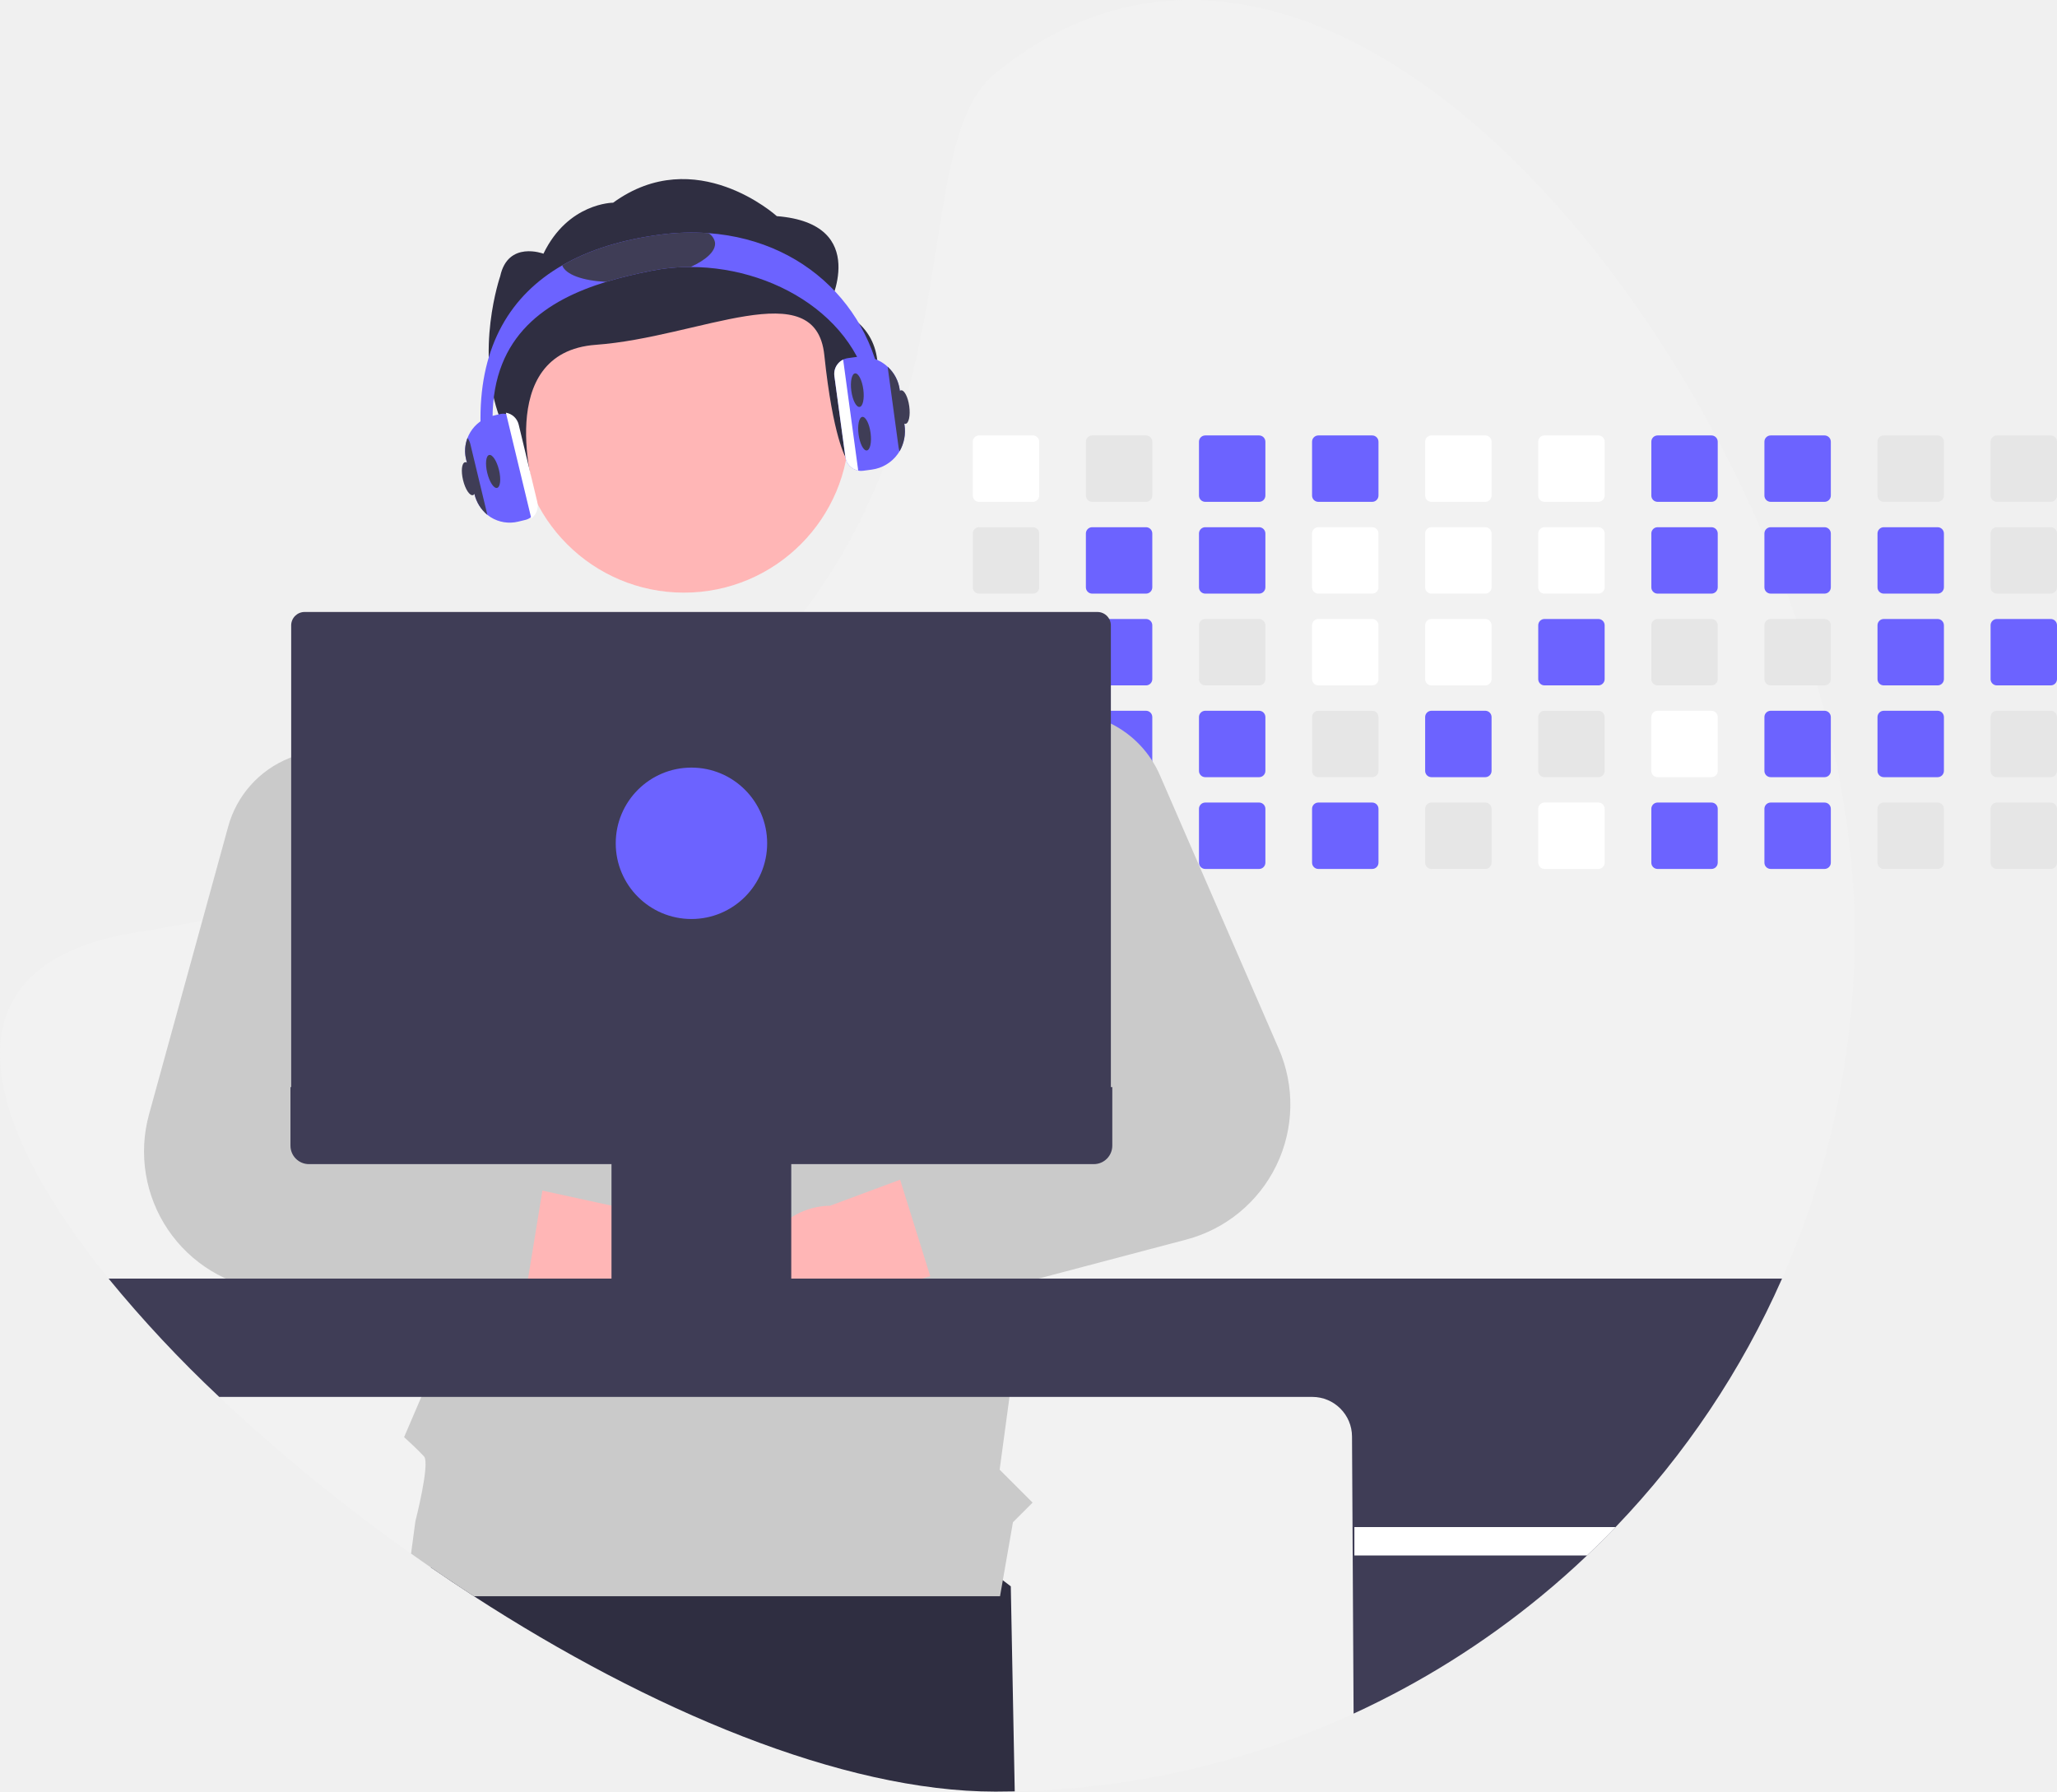
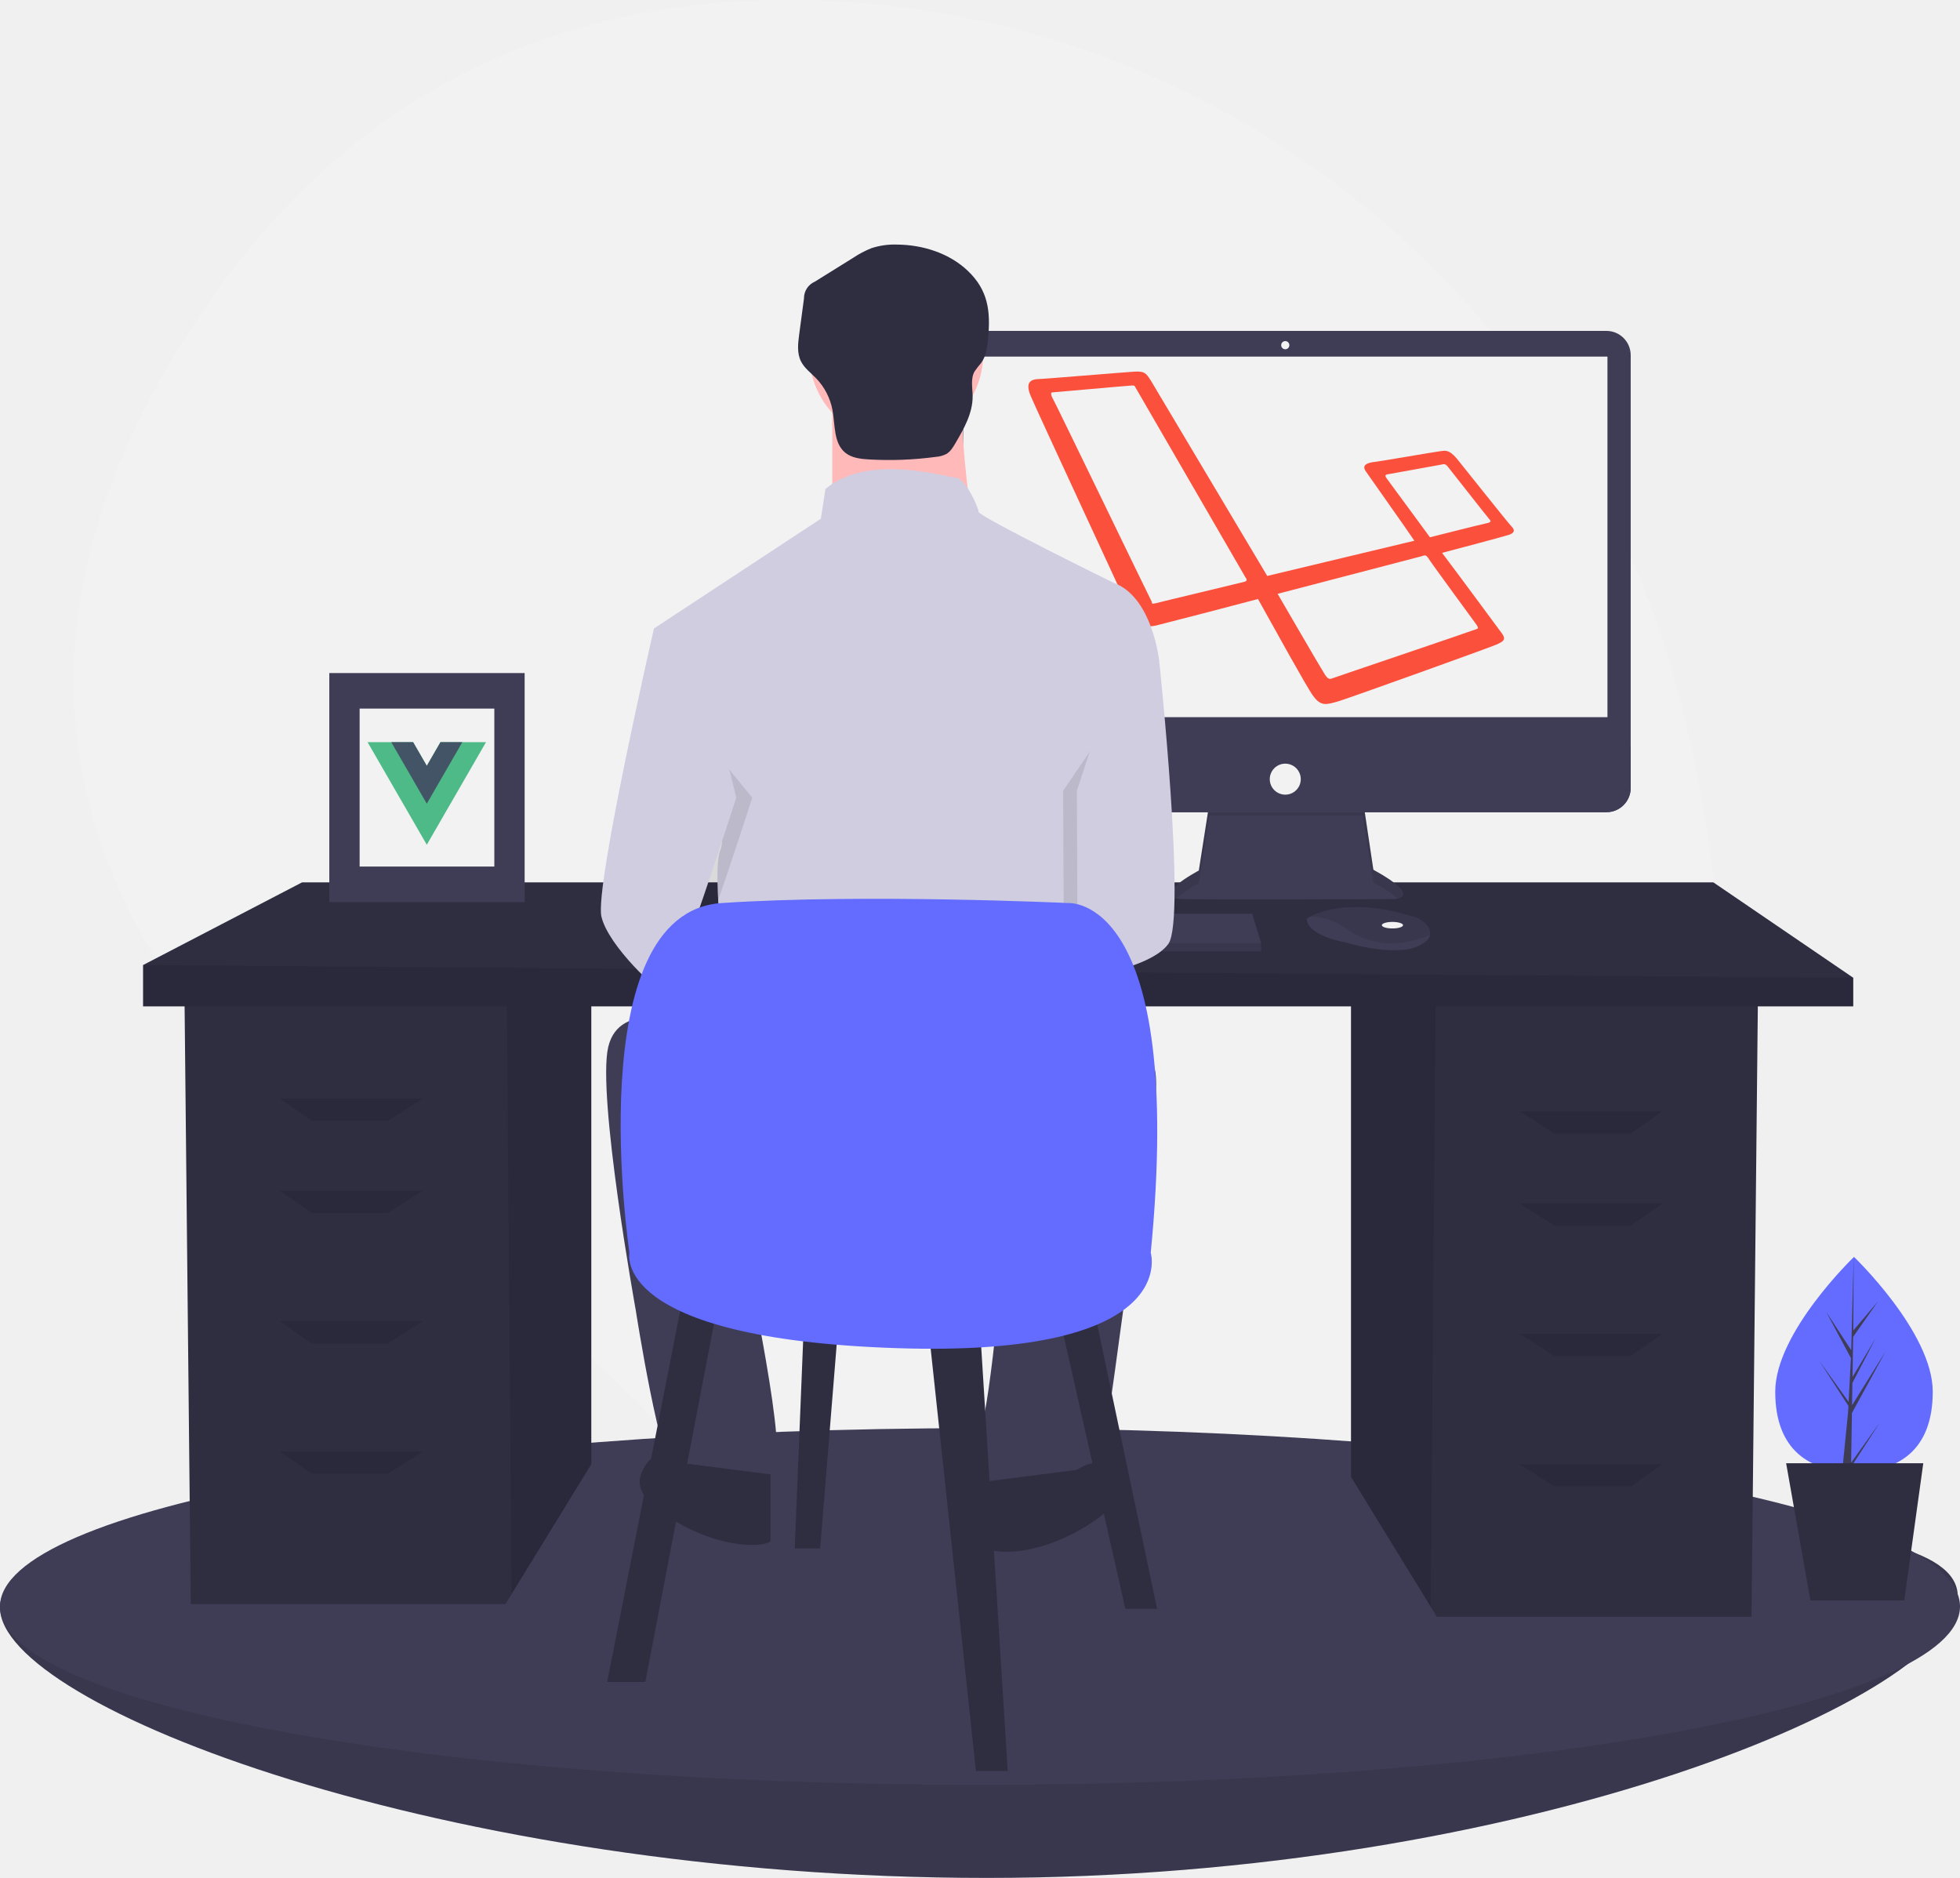
- <svg xmlns="http://www.w3.org/2000/svg" id="f1b25b43-9e03-45b3-af71-047f5bd7d8f3" data-name="Layer 1" width="850.538" height="740.83" viewBox="0 0 850.538 740.83">
-   <path d="M941.609,465.125a354.21,354.21,0,0,1-98.85,245.9q-5.745,6.015-11.8,11.74-9.225,8.775-19.07,16.87a353.934,353.934,0,0,1-217.58,80.69q-3.975.09-7.98.09c-63.43,0-143.21-33.88-215.61-80.78q-8.985-5.82-17.81-11.91-4.125-2.82-8.21-5.72a730.43,730.43,0,0,1-79.32-64.8,514.116,514.116,0,0,1-45.75-48.92c-55.63-68.62-67.9-130.45,11.41-143.16q14.085-2.25,27.34-4.81,19.2-3.69,36.75-7.97,23.64-5.745,44.42-12.46,6.99-2.25,13.66-4.59c65.74-23.09,109.74-53.2,139.69-85.87q7.62-8.295,14.05-16.79a236.055,236.055,0,0,0,17.83-27.12,254.898,254.898,0,0,0,18.41-41.05l.27-.78c23.83-68.74,16.58-132.5,42.87-153.84,112.38-91.23,252.29,38.69,317.96,191.9q4.965,11.58,9.34,23.3,1.965,5.235,3.79,10.49,4.8,13.695,8.71,27.46,1.5,5.25,2.86,10.49c.97,3.77,1.9,7.53,2.76,11.29C938.139,412.305,941.609,439.455,941.609,465.125Z" transform="translate(-174.731 -79.58524)" fill="#f2f2f2" />
-   <path d="M594.309,820.325q-3.975.09-7.98.09c-63.43,0-143.21-33.88-215.61-80.78q-8.985-5.82-17.81-11.91l5.16-31.4,156.21-20.74,78.4,59.95Z" transform="translate(-174.731 -79.58524)" fill="#2f2e41" />
-   <path d="M601.829,259.635h-22.26a2.601,2.601,0,0,0-2.6,2.6v22.27a2.593,2.593,0,0,0,2.6,2.59h22.26a2.599,2.599,0,0,0,2.6-2.59v-22.27A2.608,2.608,0,0,0,601.829,259.635Z" transform="translate(-174.731 -79.58524)" fill="#fff" />
-   <path d="M601.829,297.585h-22.26a2.601,2.601,0,0,0-2.6,2.6v22.27a2.593,2.593,0,0,0,2.6,2.59h22.26a2.599,2.599,0,0,0,2.6-2.59v-22.27A2.608,2.608,0,0,0,601.829,297.585Z" transform="translate(-174.731 -79.58524)" fill="#e6e6e6" />
-   <path d="M601.829,335.535h-22.26a2.601,2.601,0,0,0-2.6,2.6v22.26a2.595,2.595,0,0,0,2.6,2.6h22.26a2.601,2.601,0,0,0,2.6-2.6v-22.26A2.608,2.608,0,0,0,601.829,335.535Z" transform="translate(-174.731 -79.58524)" fill="#e6e6e6" />
-   <path d="M604.389,375.625a2.617,2.617,0,0,0-2.56-2.14h-22.26a2.601,2.601,0,0,0-2.6,2.6v22.26a2.595,2.595,0,0,0,2.6,2.6h22.26a2.601,2.601,0,0,0,2.6-2.6v-22.26A2.313,2.313,0,0,0,604.389,375.625Z" transform="translate(-174.731 -79.58524)" fill="#e6e6e6" />
-   <path d="M602.839,411.635a2.634,2.634,0,0,0-1.01-.2h-22.26a2.595,2.595,0,0,0-2.6,2.6v22.26a2.588,2.588,0,0,0,2.6,2.6h22.26a2.601,2.601,0,0,0,2.6-2.6v-22.26A2.616,2.616,0,0,0,602.839,411.635Z" transform="translate(-174.731 -79.58524)" fill="#e6e6e6" />
-   <path d="M648.589,259.635h-22.26a2.601,2.601,0,0,0-2.6,2.6v22.27a2.593,2.593,0,0,0,2.6,2.59h22.26a2.599,2.599,0,0,0,2.6-2.59v-22.27A2.608,2.608,0,0,0,648.589,259.635Z" transform="translate(-174.731 -79.58524)" fill="#e6e6e6" />
-   <path d="M648.589,297.585h-22.26a2.601,2.601,0,0,0-2.6,2.6v22.27a2.593,2.593,0,0,0,2.6,2.59h22.26a2.599,2.599,0,0,0,2.6-2.59v-22.27A2.608,2.608,0,0,0,648.589,297.585Z" transform="translate(-174.731 -79.58524)" fill="#6c63ff" />
-   <path d="M648.589,335.535h-22.26a2.601,2.601,0,0,0-2.6,2.6v22.26a2.595,2.595,0,0,0,2.6,2.6h22.26a2.601,2.601,0,0,0,2.6-2.6v-22.26A2.608,2.608,0,0,0,648.589,335.535Z" transform="translate(-174.731 -79.58524)" fill="#6c63ff" />
-   <path d="M648.589,373.485h-22.26a2.593,2.593,0,0,0-2.46,1.78,2.478,2.478,0,0,0-.14.82v22.26a2.595,2.595,0,0,0,2.6,2.6h22.26a2.601,2.601,0,0,0,2.6-2.6v-22.26A2.608,2.608,0,0,0,648.589,373.485Z" transform="translate(-174.731 -79.58524)" fill="#6c63ff" />
-   <path d="M648.589,411.435h-22.26a2.595,2.595,0,0,0-2.6,2.6v22.26a2.595,2.595,0,0,0,2.6,2.6h22.26a2.601,2.601,0,0,0,2.6-2.6v-22.26A2.601,2.601,0,0,0,648.589,411.435Z" transform="translate(-174.731 -79.58524)" fill="#e6e6e6" />
-   <path d="M695.349,259.635h-22.26a2.601,2.601,0,0,0-2.6,2.6v22.27a2.593,2.593,0,0,0,2.6,2.59h22.26a2.599,2.599,0,0,0,2.6-2.59v-22.27A2.608,2.608,0,0,0,695.349,259.635Z" transform="translate(-174.731 -79.58524)" fill="#6c63ff" />
-   <path d="M695.349,297.585h-22.26a2.601,2.601,0,0,0-2.6,2.6v22.27a2.593,2.593,0,0,0,2.6,2.59h22.26a2.599,2.599,0,0,0,2.6-2.59v-22.27A2.608,2.608,0,0,0,695.349,297.585Z" transform="translate(-174.731 -79.58524)" fill="#6c63ff" />
-   <path d="M695.349,335.535h-22.26a2.601,2.601,0,0,0-2.6,2.6v22.26a2.595,2.595,0,0,0,2.6,2.6h22.26a2.601,2.601,0,0,0,2.6-2.6v-22.26A2.608,2.608,0,0,0,695.349,335.535Z" transform="translate(-174.731 -79.58524)" fill="#e6e6e6" />
-   <path d="M695.349,373.485h-22.26a2.601,2.601,0,0,0-2.6,2.6v22.26a2.595,2.595,0,0,0,2.6,2.6h22.26a2.601,2.601,0,0,0,2.6-2.6v-22.26A2.608,2.608,0,0,0,695.349,373.485Z" transform="translate(-174.731 -79.58524)" fill="#6c63ff" />
-   <path d="M695.349,411.435h-22.26a2.595,2.595,0,0,0-2.6,2.6v22.26a2.595,2.595,0,0,0,2.6,2.6h22.26a2.601,2.601,0,0,0,2.6-2.6v-22.26A2.601,2.601,0,0,0,695.349,411.435Z" transform="translate(-174.731 -79.58524)" fill="#6c63ff" />
-   <path d="M742.109,259.635h-22.26a2.601,2.601,0,0,0-2.6,2.6v22.27a2.593,2.593,0,0,0,2.6,2.59h22.26a2.599,2.599,0,0,0,2.6-2.59v-22.27A2.608,2.608,0,0,0,742.109,259.635Z" transform="translate(-174.731 -79.58524)" fill="#6c63ff" />
-   <path d="M742.109,297.585h-22.26a2.601,2.601,0,0,0-2.6,2.6v22.27a2.593,2.593,0,0,0,2.6,2.59h22.26a2.599,2.599,0,0,0,2.6-2.59v-22.27A2.608,2.608,0,0,0,742.109,297.585Z" transform="translate(-174.731 -79.58524)" fill="#fff" />
-   <path d="M742.109,335.535h-22.26a2.601,2.601,0,0,0-2.6,2.6v22.26a2.595,2.595,0,0,0,2.6,2.6h22.26a2.601,2.601,0,0,0,2.6-2.6v-22.26A2.608,2.608,0,0,0,742.109,335.535Z" transform="translate(-174.731 -79.58524)" fill="#fff" />
-   <path d="M742.109,373.485h-22.26a2.601,2.601,0,0,0-2.6,2.6v22.26a2.595,2.595,0,0,0,2.6,2.6h22.26a2.601,2.601,0,0,0,2.6-2.6v-22.26A2.608,2.608,0,0,0,742.109,373.485Z" transform="translate(-174.731 -79.58524)" fill="#e6e6e6" />
-   <path d="M742.109,411.435h-22.26a2.595,2.595,0,0,0-2.6,2.6v22.26a2.595,2.595,0,0,0,2.6,2.6h22.26a2.601,2.601,0,0,0,2.6-2.6v-22.26A2.601,2.601,0,0,0,742.109,411.435Z" transform="translate(-174.731 -79.58524)" fill="#6c63ff" />
-   <path d="M788.869,259.635h-22.27a2.599,2.599,0,0,0-2.59,2.6v22.27a2.591,2.591,0,0,0,2.59,2.59h22.27a2.599,2.599,0,0,0,2.6-2.59v-22.27A2.608,2.608,0,0,0,788.869,259.635Z" transform="translate(-174.731 -79.58524)" fill="#fff" />
-   <path d="M788.869,297.585h-22.27a2.599,2.599,0,0,0-2.59,2.6v22.27a2.59,2.59,0,0,0,2.59,2.59h22.27a2.599,2.599,0,0,0,2.6-2.59v-22.27A2.608,2.608,0,0,0,788.869,297.585Z" transform="translate(-174.731 -79.58524)" fill="#fff" />
-   <path d="M788.869,335.535h-22.27a2.599,2.599,0,0,0-2.59,2.6v22.26a2.593,2.593,0,0,0,2.59,2.6h22.27a2.601,2.601,0,0,0,2.6-2.6v-22.26A2.608,2.608,0,0,0,788.869,335.535Z" transform="translate(-174.731 -79.58524)" fill="#fff" />
-   <path d="M788.869,373.485h-22.27a2.599,2.599,0,0,0-2.59,2.6v22.26a2.593,2.593,0,0,0,2.59,2.6h22.27a2.601,2.601,0,0,0,2.6-2.6v-22.26A2.608,2.608,0,0,0,788.869,373.485Z" transform="translate(-174.731 -79.58524)" fill="#6c63ff" />
-   <path d="M788.869,411.435h-22.27a2.593,2.593,0,0,0-2.59,2.6v22.26a2.593,2.593,0,0,0,2.59,2.6h22.27a2.601,2.601,0,0,0,2.6-2.6v-22.26A2.601,2.601,0,0,0,788.869,411.435Z" transform="translate(-174.731 -79.58524)" fill="#e6e6e6" />
-   <path d="M835.629,259.635h-22.27a2.599,2.599,0,0,0-2.59,2.6v22.27a2.591,2.591,0,0,0,2.59,2.59h22.27a2.599,2.599,0,0,0,2.6-2.59v-22.27A2.608,2.608,0,0,0,835.629,259.635Z" transform="translate(-174.731 -79.58524)" fill="#fff" />
-   <path d="M835.629,297.585h-22.27a2.599,2.599,0,0,0-2.59,2.6v22.27a2.59,2.59,0,0,0,2.59,2.59h22.27a2.599,2.599,0,0,0,2.6-2.59v-22.27A2.608,2.608,0,0,0,835.629,297.585Z" transform="translate(-174.731 -79.58524)" fill="#fff" />
-   <path d="M835.629,335.535h-22.27a2.599,2.599,0,0,0-2.59,2.6v22.26a2.593,2.593,0,0,0,2.59,2.6h22.27a2.601,2.601,0,0,0,2.6-2.6v-22.26A2.608,2.608,0,0,0,835.629,335.535Z" transform="translate(-174.731 -79.58524)" fill="#6c63ff" />
-   <path d="M835.629,373.485h-22.27a2.599,2.599,0,0,0-2.59,2.6v22.26a2.593,2.593,0,0,0,2.59,2.6h22.27a2.601,2.601,0,0,0,2.6-2.6v-22.26A2.608,2.608,0,0,0,835.629,373.485Z" transform="translate(-174.731 -79.58524)" fill="#e6e6e6" />
-   <path d="M835.629,411.435h-22.27a2.593,2.593,0,0,0-2.59,2.6v22.26a2.593,2.593,0,0,0,2.59,2.6h22.27a2.601,2.601,0,0,0,2.6-2.6v-22.26A2.601,2.601,0,0,0,835.629,411.435Z" transform="translate(-174.731 -79.58524)" fill="#fff" />
-   <path d="M882.389,259.635h-22.27a2.599,2.599,0,0,0-2.59,2.6v22.27a2.591,2.591,0,0,0,2.59,2.59h22.27a2.599,2.599,0,0,0,2.6-2.59v-22.27A2.608,2.608,0,0,0,882.389,259.635Z" transform="translate(-174.731 -79.58524)" fill="#6c63ff" />
-   <path d="M882.389,297.585h-22.27a2.599,2.599,0,0,0-2.59,2.6v22.27a2.59,2.59,0,0,0,2.59,2.59h22.27a2.599,2.599,0,0,0,2.6-2.59v-22.27A2.608,2.608,0,0,0,882.389,297.585Z" transform="translate(-174.731 -79.58524)" fill="#6c63ff" />
-   <path d="M882.389,335.535h-22.27a2.599,2.599,0,0,0-2.59,2.6v22.26a2.593,2.593,0,0,0,2.59,2.6h22.27a2.601,2.601,0,0,0,2.6-2.6v-22.26A2.608,2.608,0,0,0,882.389,335.535Z" transform="translate(-174.731 -79.58524)" fill="#e6e6e6" />
-   <path d="M882.389,373.485h-22.27a2.599,2.599,0,0,0-2.59,2.6v22.26a2.593,2.593,0,0,0,2.59,2.6h22.27a2.601,2.601,0,0,0,2.6-2.6v-22.26A2.608,2.608,0,0,0,882.389,373.485Z" transform="translate(-174.731 -79.58524)" fill="#fff" />
-   <path d="M882.389,411.435h-22.27a2.593,2.593,0,0,0-2.59,2.6v22.26a2.593,2.593,0,0,0,2.59,2.6h22.27a2.601,2.601,0,0,0,2.6-2.6v-22.26A2.601,2.601,0,0,0,882.389,411.435Z" transform="translate(-174.731 -79.58524)" fill="#6c63ff" />
-   <path d="M929.149,259.635h-22.27a2.599,2.599,0,0,0-2.59,2.6v22.27a2.591,2.591,0,0,0,2.59,2.59h22.27a2.599,2.599,0,0,0,2.6-2.59v-22.27A2.608,2.608,0,0,0,929.149,259.635Z" transform="translate(-174.731 -79.58524)" fill="#6c63ff" />
-   <path d="M929.149,297.585h-22.27a2.599,2.599,0,0,0-2.59,2.6v22.27a2.59,2.59,0,0,0,2.59,2.59h22.27a2.599,2.599,0,0,0,2.6-2.59v-22.27A2.608,2.608,0,0,0,929.149,297.585Z" transform="translate(-174.731 -79.58524)" fill="#6c63ff" />
-   <path d="M929.149,335.535h-22.27a2.599,2.599,0,0,0-2.59,2.6v22.26a2.593,2.593,0,0,0,2.59,2.6h22.27a2.601,2.601,0,0,0,2.6-2.6v-22.26A2.608,2.608,0,0,0,929.149,335.535Z" transform="translate(-174.731 -79.58524)" fill="#e6e6e6" />
-   <path d="M929.149,373.485h-22.27a2.599,2.599,0,0,0-2.59,2.6v22.26a2.593,2.593,0,0,0,2.59,2.6h22.27a2.601,2.601,0,0,0,2.6-2.6v-22.26A2.608,2.608,0,0,0,929.149,373.485Z" transform="translate(-174.731 -79.58524)" fill="#6c63ff" />
-   <path d="M929.149,411.435h-22.27a2.593,2.593,0,0,0-2.59,2.6v22.26a2.593,2.593,0,0,0,2.59,2.6h22.27a2.601,2.601,0,0,0,2.6-2.6v-22.26A2.601,2.601,0,0,0,929.149,411.435Z" transform="translate(-174.731 -79.58524)" fill="#6c63ff" />
-   <path d="M975.909,259.635h-22.27a2.599,2.599,0,0,0-2.59,2.6v22.27a2.591,2.591,0,0,0,2.59,2.59h22.27a2.599,2.599,0,0,0,2.6-2.59v-22.27A2.608,2.608,0,0,0,975.909,259.635Z" transform="translate(-174.731 -79.58524)" fill="#e6e6e6" />
-   <path d="M975.909,297.585h-22.27a2.599,2.599,0,0,0-2.59,2.6v22.27a2.59,2.59,0,0,0,2.59,2.59h22.27a2.599,2.599,0,0,0,2.6-2.59v-22.27A2.608,2.608,0,0,0,975.909,297.585Z" transform="translate(-174.731 -79.58524)" fill="#6c63ff" />
-   <path d="M975.909,335.535h-22.27a2.599,2.599,0,0,0-2.59,2.6v22.26a2.593,2.593,0,0,0,2.59,2.6h22.27a2.601,2.601,0,0,0,2.6-2.6v-22.26A2.608,2.608,0,0,0,975.909,335.535Z" transform="translate(-174.731 -79.58524)" fill="#6c63ff" />
-   <path d="M975.909,373.485h-22.27a2.599,2.599,0,0,0-2.59,2.6v22.26a2.593,2.593,0,0,0,2.59,2.6h22.27a2.601,2.601,0,0,0,2.6-2.6v-22.26A2.608,2.608,0,0,0,975.909,373.485Z" transform="translate(-174.731 -79.58524)" fill="#6c63ff" />
-   <path d="M975.909,411.435h-22.27a2.593,2.593,0,0,0-2.59,2.6v22.26a2.593,2.593,0,0,0,2.59,2.6h22.27a2.601,2.601,0,0,0,2.6-2.6v-22.26A2.601,2.601,0,0,0,975.909,411.435Z" transform="translate(-174.731 -79.58524)" fill="#e6e6e6" />
-   <path d="M1022.669,259.635h-22.27a2.599,2.599,0,0,0-2.59,2.6v22.27a2.591,2.591,0,0,0,2.59,2.59h22.27a2.599,2.599,0,0,0,2.6-2.59v-22.27A2.608,2.608,0,0,0,1022.669,259.635Z" transform="translate(-174.731 -79.58524)" fill="#e6e6e6" />
-   <path d="M1022.669,297.585h-22.27a2.599,2.599,0,0,0-2.59,2.6v22.27a2.591,2.591,0,0,0,2.59,2.59h22.27a2.599,2.599,0,0,0,2.6-2.59v-22.27A2.608,2.608,0,0,0,1022.669,297.585Z" transform="translate(-174.731 -79.58524)" fill="#e6e6e6" />
-   <path d="M1022.669,335.535h-22.27a2.599,2.599,0,0,0-2.59,2.6v22.26a2.593,2.593,0,0,0,2.59,2.6h22.27a2.601,2.601,0,0,0,2.6-2.6v-22.26A2.608,2.608,0,0,0,1022.669,335.535Z" transform="translate(-174.731 -79.58524)" fill="#6c63ff" />
-   <path d="M1022.669,373.485h-22.27a2.599,2.599,0,0,0-2.59,2.6v22.26a2.593,2.593,0,0,0,2.59,2.6h22.27a2.601,2.601,0,0,0,2.6-2.6v-22.26A2.608,2.608,0,0,0,1022.669,373.485Z" transform="translate(-174.731 -79.58524)" fill="#e6e6e6" />
-   <path d="M1022.669,411.435h-22.27a2.593,2.593,0,0,0-2.59,2.6v22.26a2.593,2.593,0,0,0,2.59,2.6h22.27a2.601,2.601,0,0,0,2.6-2.6v-22.26A2.601,2.601,0,0,0,1022.669,411.435Z" transform="translate(-174.731 -79.58524)" fill="#e6e6e6" />
-   <polygon points="336.095 660.051 335.475 660.051 336.005 659.981 336.095 660.051" fill="#2f2e41" />
-   <circle id="b6132315-04e2-4cdb-a713-107c9cd58b0b" data-name="ab6171fa-7d69-4734-b81c-8dff60f9761b" cx="282.814" cy="176.733" r="68.322" fill="#ffb6b6" />
-   <path id="f4304bdd-ba2d-4fff-b404-410205410c5d" data-name="bf427902-b9bf-4946-b5d7-5c1c7e04535e" d="M517.377,206.226s17.869-34.161-21.444-37.266c0,0-33.515-30.402-67.676-5.558,0,0-18.633,0-28.823,21.086,0,0-14.655-5.558-17.876,9.317,0,0-10.723,31.055,0,59.005,10.723,27.95,14.285,31.055,14.285,31.055s-17.621-58.598,25.27-61.704,90.887-29.909,94.461,4.251,8.953,42.578,8.953,42.578S558.479,220.201,517.377,206.226Z" transform="translate(-174.731 -79.58524)" fill="#2f2e41" />
-   <path d="M634.279,424.695l-.22,1.16-2.47,13.04-17.07,90.2-1.01,5.31-2.12,11.23-2.9,15.32-6.43,33.95-1.84,9.73-.69,3.65-.24,1.28-1.91,10.07-.58,3.04-4.66,34.53-4.07,30.09,13.62,13.62-8.12,8.12-5.33,30.53.01.07H370.719q-13.2-8.55-26.02-17.63l1.79-13.4s6.16-23.93,3.57-26.79c-2.58-2.86-8.24-7.97-8.24-7.97l7.13-16.64.99-2.31-1.66-34.43-.04-.83-.55-11.35-.07-1.46-.11-2.19-2.11-43.68-.04-.72-.64-13.24-.6-12.59-.26-5.31-2.57-53.13-1.74-36.08-1.52-31.41,6.11-2.07,65.35-22.21,27.07-35.19,56.34.42,27.58.21,46.02,42.68,10.47,5,.08.04,7.51,3.59,19.04,9.09,20.13,9.62,10.33,4.93Z" transform="translate(-174.731 -79.58524)" fill="#cacaca" />
-   <path d="M443.84,637.136a30.286,30.286,0,0,1-40.664-22.43L296.617,599.588l37.043-41.902,95.511,20.78a30.45,30.45,0,0,1,14.669,58.67Z" transform="translate(-174.731 -79.58524)" fill="#ffb6b6" />
-   <path d="M396.329,560.955a13.522,13.522,0,0,0-7.89-4.87l-43.72-9.09-4.49-.93a18.933,18.933,0,0,1-12.53-9.07,19.161,19.161,0,0,1-2.45-7.9,18.895,18.895,0,0,1,.89-7.48l15.15-45.65,9.83-29.62a41.792,41.792,0,0,0,2.09-11.05,43.349,43.349,0,0,0-9.07-28.89,42.693,42.693,0,0,0-49.01-13.64c-.25.09-.51.19-.76.29a42.583,42.583,0,0,0-25.31,28.41l-10.68,38.85-22.03,80.09a57.766,57.766,0,0,0,48.96,72.68l62.97,7.38,29.14,3.42a13.497,13.497,0,0,0,14.84-10.73,4.895,4.895,0,0,0,.11-.55l.7-4.32,5.93-36.38.06-.37A13.475,13.475,0,0,0,396.329,560.955Z" transform="translate(-174.731 -79.58524)" fill="#cacaca" />
-   <path d="M511.714,638.302a30.286,30.286,0,0,0,37.094-27.94l103.362-29.994L609.588,544.109l-91.626,34.041a30.45,30.45,0,0,0-6.249,60.152Z" transform="translate(-174.731 -79.58524)" fill="#ffb6b6" />
-   <path d="M703.489,513.275,654.329,400.135a42.819,42.819,0,0,0-20.27-21.35,43.356,43.356,0,0,0-8.78-3.2c-.47-.12-.94-.23-1.41-.32a42.132,42.132,0,0,0-19.48.36,42.814,42.814,0,0,0-27.34,21.73,1.004,1.004,0,0,0-.08.14,43.1,43.1,0,0,0-.37,38.85l.61,1.22,34.74,69.77a18.9,18.9,0,0,1-10.5,26.19l-2.44.88-43.88,15.85a13.497,13.497,0,0,0-8.33,16.79l.11.35,12.3,39.36c.06.18.12.36.19.54a7.054,7.054,0,0,0,.4.99,13.482,13.482,0,0,0,15.81,7.53l23.68-6.25,4.83-1.28,61.15-16.15a57.76,57.76,0,0,0,38.22-78.86Z" transform="translate(-174.731 -79.58524)" fill="#cacaca" />
-   <path d="M219.629,608.285a514.116,514.116,0,0,0,45.75,48.92h451.97a16.446,16.446,0,0,1,16.42,16.43l.65,114.53a355.43,355.43,0,0,0,77.47-48.53q9.84-8.085,19.07-16.87,6.045-5.73,11.8-11.74a355.629,355.629,0,0,0,68.82-102.74Z" transform="translate(-174.731 -79.58524)" fill="#3f3d56" />
-   <path d="M842.759,711.025q-5.745,6.015-11.8,11.74H734.749v-11.74Z" transform="translate(-174.731 -79.58524)" fill="#fff" />
-   <path d="M633.379,335.535a5.538,5.538,0,0,0-4.87-2.9H300.669a5.555,5.555,0,0,0-5.54,5.55v196.22H634.059V338.185A5.385,5.385,0,0,0,633.379,335.535Z" transform="translate(-174.731 -79.58524)" fill="#3f3d56" />
-   <path d="M294.832,529.092V553.306a7.644,7.644,0,0,0,7.644,7.644H427.573v47.787h-1.662a.993.993,0,0,0-.993.993v3.324a.993.993,0,0,0,.993.993h77.658a.993.993,0,0,0,.993-.993v-3.324a.993.993,0,0,0-.993-.993h-1.662V560.95H627.004a7.644,7.644,0,0,0,7.644-7.644V529.092Z" transform="translate(-174.731 -79.58524)" fill="#3f3d56" />
-   <circle cx="285.903" cy="348.704" r="31.306" fill="#6c63ff" />
-   <path d="M540.399,252.585h-5c0-37.8-37.41-62.57-75.15-62.59a82.382,82.382,0,0,0-16.35,1.59c-6.06,1.21-12.35,2.66-18.53,4.55-24.37,7.47-46.97,21.91-46.97,56.45a78.591,78.591,0,0,0,2.54,19.88l-4.84,1.26a83.876,83.876,0,0,1-2.7-21.14c0-30.18,12.39-50.91,33.79-63.27,11.25-6.5,24.98-10.69,40.71-12.73a97.131,97.131,0,0,1,19.75-.6C511.049,179.105,540.399,212.385,540.399,252.585Z" transform="translate(-174.731 -79.58524)" fill="#6c63ff" />
-   <path d="M548.729,255.355l-1.97-14.56a15.71,15.71,0,0,0-5-9.56,15.816,15.816,0,0,0-13.25-4l-3.13.43a6.524,6.524,0,0,0-4.35,2.53,6.548,6.548,0,0,0-1.29,4.87l4.55,33.54a6.577,6.577,0,0,0,5.3,5.57,6.154,6.154,0,0,0,1.22.12,6.499,6.499,0,0,0,.88-.06l3.5-.47a15.791,15.791,0,0,0,10.74-6.43c.27-.38.53-.77.77-1.17A16.748,16.748,0,0,0,548.729,255.355Z" transform="translate(-174.731 -79.58524)" fill="#6c63ff" />
-   <path d="M523.359,228.275a6.432,6.432,0,0,0-2.33,1.92,6.548,6.548,0,0,0-1.29,4.87l4.55,33.54a6.577,6.577,0,0,0,5.3,5.57Z" transform="translate(-174.731 -79.58524)" fill="#fff" />
-   <path d="M548.729,255.355l-1.97-14.56a15.71,15.71,0,0,0-5-9.56l4.53,33.37a6.176,6.176,0,0,0,.41,1.56A16.748,16.748,0,0,0,548.729,255.355Z" transform="translate(-174.731 -79.58524)" fill="#3f3d56" />
-   <ellipse cx="532.218" cy="258.909" rx="2.5" ry="7" transform="translate(-204.7047 -5.69071) rotate(-7.72549)" fill="#3f3d56" />
-   <ellipse cx="529.218" cy="240.909" rx="2.5" ry="7" transform="translate(-202.3122 -6.25736) rotate(-7.72549)" fill="#3f3d56" />
-   <ellipse cx="548.218" cy="247.909" rx="2.5" ry="7" transform="translate(-203.0808 -3.63971) rotate(-7.72549)" fill="#3f3d56" />
-   <path d="M460.249,189.995a82.382,82.382,0,0,0-16.35,1.59c-6.06,1.21-12.35,2.66-18.53,4.55-9.65-.47-16.75-2.97-18.18-6.82,11.25-6.5,24.98-10.69,40.71-12.73a97.131,97.131,0,0,1,19.75-.6,5.727,5.727,0,0,1,2.72,3.82C470.839,183.285,466.869,186.985,460.249,189.995Z" transform="translate(-174.731 -79.58524)" fill="#3f3d56" />
-   <path d="M396.409,287.285l-7.7-32.01a6.024,6.024,0,0,0-4.88-4.55,6.733,6.733,0,0,0-1-.08,6.026,6.026,0,0,0-1.4.17l-2.98.72a14.904,14.904,0,0,0-10.99,17.96l3.45,14.36a15.845,15.845,0,0,0,5.34,8.62,14.045,14.045,0,0,0,1.36.97,14.809,14.809,0,0,0,11.37,1.84l2.97-.72a5.84,5.84,0,0,0,2.17-1.01A5.993,5.993,0,0,0,396.409,287.285Z" transform="translate(-174.731 -79.58524)" fill="#6c63ff" />
-   <ellipse cx="378.629" cy="274.523" rx="2.5" ry="7" transform="translate(-228.4506 16.61926) rotate(-13.53051)" fill="#3f3d56" />
-   <ellipse cx="368.629" cy="277.523" rx="2.5" ry="7" transform="translate(-229.4301 14.36289) rotate(-13.53051)" fill="#3f3d56" />
-   <path d="M396.899,287.165l-7.7-32.01a6.532,6.532,0,0,0-5.29-4.92l10.51,43.72A6.511,6.511,0,0,0,396.899,287.165Z" transform="translate(-174.731 -79.58524)" fill="#fff" />
-   <path d="M369.199,263.155a6.476,6.476,0,0,0-1.17-2.45,14.725,14.725,0,0,0-.57,8.79l3.45,14.36a15.845,15.845,0,0,0,5.34,8.62Z" transform="translate(-174.731 -79.58524)" fill="#3f3d56" />
+ <svg xmlns="http://www.w3.org/2000/svg" id="b33613f3-47b2-4fb7-9d5b-ca5c70d6619d" data-name="Layer 1" width="863" height="826.714" viewBox="0 0 863 826.714">
+   <path d="M908.585,346.03C863.668,169.408,708.468,41.912,526.296,36.799,429.988,34.095,328.644,66.036,254.859,177.81c-131.9,199.808,8.106,337.882,105.713,403.492a610.758,610.758,0,0,1,126.241,113.465c65.931,78.238,192.767,175.459,343.823,23.128C940.122,607.486,938.503,463.677,908.585,346.03Z" transform="translate(-168.5 -36.64287)" fill="#f2f2f2" />
+   <path d="M1030.5,739.357c0,43.354-189.189,124-427.5,124s-434.5-75.646-434.5-119,196.189-38,434.5-38S1030.5,696.003,1030.5,739.357Z" transform="translate(-168.5 -36.64287)" fill="#3f3d56" />
+   <path d="M1030.5,739.357c0,43.354-189.189,124-427.5,124s-434.5-75.646-434.5-119,196.189-38,434.5-38S1030.5,696.003,1030.5,739.357Z" transform="translate(-168.5 -36.64287)" opacity="0.1" />
+   <ellipse cx="431.5" cy="707.214" rx="431.5" ry="78.5" fill="#3f3d56" />
+   <polygon points="594.859 440.238 594.859 650.182 629.976 707.413 632.649 711.766 771.212 711.766 774.011 440.238 594.859 440.238" fill="#2f2e41" />
+   <polygon points="594.859 440.238 594.859 650.182 629.976 707.413 632.131 440.238 594.859 440.238" opacity="0.1" />
+   <polygon points="260.348 434.639 260.348 644.583 225.231 701.814 222.558 706.167 83.994 706.167 81.195 434.639 260.348 434.639" fill="#2f2e41" />
+   <polygon points="260.348 434.639 260.348 644.583 225.231 701.814 223.075 434.639 260.348 434.639" opacity="0.1" />
+   <polygon points="816 430.44 816 443.037 63 443.037 63 424.842 132.981 388.452 754.416 388.452 816 430.44" fill="#2f2e41" />
+   <polygon points="816 430.44 816 443.037 63 443.037 63 424.842 816 430.44" opacity="0.1" />
+   <polygon points="170.771 493.424 137.18 493.424 123.184 483.626 186.167 483.626 170.771 493.424" opacity="0.1" />
+   <polygon points="170.771 534.013 137.18 534.013 123.184 524.215 186.167 524.215 170.771 534.013" opacity="0.1" />
+   <polygon points="170.771 591.398 137.18 591.398 123.184 581.6 186.167 581.6 170.771 591.398" opacity="0.1" />
+   <polygon points="170.771 648.782 137.18 648.782 123.184 638.985 186.167 638.985 170.771 648.782" opacity="0.1" />
+   <polygon points="684.435 499.022 718.026 499.022 732.022 489.225 669.039 489.225 684.435 499.022" opacity="0.1" />
+   <polygon points="684.435 539.611 718.026 539.611 732.022 529.814 669.039 529.814 684.435 539.611" opacity="0.1" />
+   <polygon points="684.435 596.996 718.026 596.996 732.022 587.199 669.039 587.199 684.435 596.996" opacity="0.1" />
+   <polygon points="684.435 654.381 718.026 654.381 732.022 644.583 669.039 644.583 684.435 654.381" opacity="0.1" />
+   <path d="M701.016,390.069,696.347,419.877s-22.984,12.21-6.823,12.569,92.296,0,92.296,0,14.724,0-8.619-12.929l-4.669-31.244Z" transform="translate(-168.5 -36.64287)" fill="#3f3d56" />
+   <path d="M686.273,432.123a63.569,63.569,0,0,1,10.074-6.669l4.669-29.808,67.516.064,4.669,29.385a61.304,61.304,0,0,1,10.788,7.099c2.998-.684,6.274-3.226-10.788-12.676l-4.669-31.244-67.516,1.796L696.347,419.877S677.034,430.139,686.273,432.123Z" transform="translate(-168.5 -36.64287)" opacity="0.1" />
+   <rect x="413.824" y="145.672" width="304.18" height="211.885" rx="10.695" fill="#3f3d56" />
+   <rect x="424.059" y="156.984" width="283.71" height="158.734" fill="#f2f2f2" />
+   <circle cx="565.914" cy="151.957" r="1.796" fill="#f2f2f2" />
+   <path d="M886.505,364.931v18.574a10.693,10.693,0,0,1-10.695,10.695H593.019a10.693,10.693,0,0,1-10.695-10.695v-18.574Z" transform="translate(-168.5 -36.64287)" fill="#3f3d56" />
+   <circle cx="565.914" cy="343.012" r="6.823" fill="#f2f2f2" />
+   <polygon points="555.281 415.196 555.281 418.788 362.071 418.788 362.071 415.915 362.337 415.196 367.099 402.268 551.331 402.268 555.281 415.196" fill="#3f3d56" />
+   <path d="M798.135,448.323c-.352,1.505-1.681,3.092-4.683,4.593-10.774,5.387-32.681-1.437-32.681-1.437s-16.879-2.873-16.879-10.415a13.468,13.468,0,0,1,1.48-.88c4.53-2.396,19.548-8.31,46.178.25a11.106,11.106,0,0,1,5.062,3.317A5.296,5.296,0,0,1,798.135,448.323Z" transform="translate(-168.5 -36.64287)" fill="#3f3d56" />
+   <path d="M798.135,448.323c-13.187,5.053-24.941,5.43-37.004-2.948-6.084-4.223-11.611-5.268-15.758-5.189,4.53-2.396,19.548-8.31,46.178.25a11.106,11.106,0,0,1,5.062,3.317A5.296,5.296,0,0,1,798.135,448.323Z" transform="translate(-168.5 -36.64287)" opacity="0.1" />
+   <ellipse cx="613.101" cy="407.296" rx="4.669" ry="1.437" fill="#f2f2f2" />
+   <polygon points="555.281 415.196 555.281 418.788 362.071 418.788 362.071 415.915 362.337 415.196 555.281 415.196" opacity="0.1" />
+   <path d="M834.194,268.594c-1.524-1.524-21.087-26.169-24.39-30.234-3.557-4.065-5.081-3.303-7.368-3.049s-26.931,4.573-29.725,4.827c-2.795.508-4.573,1.524-2.795,4.065,1.524,2.287,17.784,25.152,21.341,30.488l-64.786,15.498-51.321-86.128c-2.033-3.049-2.541-4.065-7.114-3.811s-40.396,3.303-42.937,3.303c-2.541.254-5.335,1.27-2.795,7.368s43.191,93.496,44.207,96.036,4.065,6.606,10.925,5.081c7.114-1.778,31.504-8.13,44.969-11.687,7.114,12.703,21.341,38.618,24.136,42.429,3.557,5.081,6.098,4.065,11.433,2.541,4.319-1.27,66.565-23.628,69.359-24.898s4.573-2.033,2.541-4.827c-1.524-2.033-17.784-24.136-26.423-35.569,5.843-1.524,26.931-7.114,29.217-7.876,2.541-.762,3.049-2.033,1.524-3.557ZM716.562,292.73c-.762.254-37.093,8.892-38.872,9.4-2.033.508-2.033.254-2.033-.508-.508-.762-43.191-89.176-43.953-90.193-.508-1.016-.508-2.033,0-2.033s34.299-3.049,35.315-3.049c1.27,0,1.016.254,1.524,1.016,0,0,47.51,82.063,48.272,83.333,1.016,1.27.508,1.778-.254,2.033Zm102.134,19.055c.508,1.016,1.27,1.524-.762,2.033-1.778.762-61.229,20.833-62.5,21.341s-2.033.762-3.557-1.524-20.833-35.569-20.833-35.569l63.262-16.514c1.524-.508,2.033-.762,3.049.762,1.016,1.778,20.833,28.709,21.341,29.471Zm4.065-44.715c-1.524.254-24.644,6.098-24.644,6.098l-19.055-25.915c-.508-.762-1.016-1.524.254-1.778s22.866-4.065,23.882-4.319,1.778-.508,3.049,1.27c1.27,1.524,17.53,22.358,18.293,23.12s-.254,1.27-1.778,1.524Z" transform="translate(-168.5 -36.64287)" fill="#fb503b" />
+   <circle cx="394.639" cy="155.895" r="38.247" fill="#ffb9b9" />
+   <path d="M534.957,211.661v60.389h62.402s-8.052-50.325-4.026-65.422Z" transform="translate(-168.5 -36.64287)" fill="#ffb9b9" />
+   <path d="M658.756,293.187s-59.383-29.188-59.383-31.201-6.039-15.097-10.065-15.097-38.247-11.071-57.37,5.032l-2.013,13.084-73.474,48.312,20.13,73.474s13.084,14.091,9.058,24.156,3.019,61.396,3.019,61.396l158.019-5.032V398.868s5.032-16.104,8.052-21.136,0-20.13,0-20.13l24.156-30.195S675.866,299.225,658.756,293.187Z" transform="translate(-168.5 -36.64287)" fill="#d0cde1" />
+   <path d="M458.967,337.975l4.529-24.659S437.328,427.05,440.347,440.134s25.162,33.214,28.182,34.221,31.201-86.558,31.201-86.558Z" transform="translate(-168.5 -36.64287)" opacity="0.1" />
+   <path d="M473.561,310.297l-17.11,3.019S430.282,427.05,433.302,440.134s25.162,33.214,28.182,34.221,31.201-86.558,31.201-86.558Z" transform="translate(-168.5 -36.64287)" fill="#d0cde1" />
+   <path d="M664.291,344.014l8.555-16.607s12.078,113.734,4.026,124.805-39.903,15.214-39.903,15.214l-.357-82.649Z" transform="translate(-168.5 -36.64287)" opacity="0.1" />
+   <path d="M665.801,314.323l13.084,13.084s12.078,113.734,4.026,124.805-39.903,15.214-39.903,15.214l-.357-82.649Z" transform="translate(-168.5 -36.64287)" fill="#d0cde1" />
+   <path d="M470.542,487.439s-29.188-11.071-34.221,10.065S448.399,613.251,448.399,613.251s11.071,71.461,18.117,73.474,38.247,3.019,43.279-6.039-15.097-101.656-15.097-101.656l116.753-2.013s-7.045,80.519-11.071,87.565-4.026,31.201,0,31.201,48.312-2.013,51.331-8.052,20.13-141.915,20.13-141.915,14.091-47.305-2.013-44.286S470.542,487.439,470.542,487.439Z" transform="translate(-168.5 -36.64287)" fill="#3f3d56" />
+   <path d="M642.652,683.705s10.065-7.045,15.097,0,7.045,15.097-15.097,27.175-39.253,9.058-39.253,7.045V688.738Z" transform="translate(-168.5 -36.64287)" fill="#2f2e41" />
+   <path d="M468.529,680.686s-10.065-7.045-15.097,0S446.386,695.783,468.529,707.861s39.253,9.058,39.253,7.045V685.718Z" transform="translate(-168.5 -36.64287)" fill="#2f2e41" />
+   <path d="M563.387,144.312a32.348,32.348,0,0,0-11.234,1.601,43.428,43.428,0,0,0-8.003,4.234L527.265,160.648a7.908,7.908,0,0,0-4.766,7.37l-2.11,15.802c-.532,3.988-1.023,8.252.762,11.858,1.49,3.009,4.331,5.069,6.668,7.48a27.456,27.456,0,0,1,7.236,14.061c1.208,6.598.435,14.543,5.656,18.753,2.827,2.28,6.68,2.711,10.306,2.923a153.786,153.786,0,0,0,29.701-1.143,11.819,11.819,0,0,0,4.487-1.257c1.775-1.05,2.892-2.903,3.937-4.681,3.771-6.42,7.657-13.249,7.616-20.694-.02-3.683-.963-7.639.806-10.87a42.497,42.497,0,0,1,3.038-3.945c2.19-3.077,2.616-7.03,2.973-10.79,1.14-12.009-.052-21.147-8.902-29.606C586.41,148.011,574.654,144.385,563.387,144.312Z" transform="translate(-168.5 -36.64287)" fill="#2f2e41" />
+   <polygon points="300.937 569.703 267.346 740.458 284.141 740.458 316.333 572.503 300.937 569.703" fill="#2f2e41" />
+   <polygon points="408.708 583.7 429.703 779.648 443.699 779.648 431.102 578.101 408.708 583.7" fill="#2f2e41" />
+   <polygon points="466.093 578.101 495.485 708.267 509.481 708.267 481.489 575.302 466.093 578.101" fill="#2f2e41" />
+   <polygon points="354.123 578.101 349.924 681.674 361.121 681.674 369.519 578.101 354.123 578.101" fill="#2f2e41" />
+   <path d="M445.643,588.151s-22.394-149.76,40.589-153.959,152.559,0,152.559,0,51.786-4.199,36.39,153.959c0,0,13.996,46.188-111.97,41.989S445.643,588.151,445.643,588.151Z" transform="translate(-168.5 -36.64287)" fill="#636cff" />
+   <path d="M1019.5,649.308c0,26.115-15.525,35.234-34.676,35.234s-34.676-9.118-34.676-35.234,34.676-59.338,34.676-59.338S1019.5,623.193,1019.5,649.308Z" transform="translate(-168.5 -36.64287)" fill="#636cff" />
+   <polygon points="815.416 622.048 830.195 595.009 815.471 618.619 815.631 608.792 825.817 589.229 815.673 606.191 815.96 588.516 826.868 572.942 816.005 585.737 816.185 553.327 815.106 594.394 804.06 577.487 814.972 597.859 813.939 617.599 813.908 617.075 801.123 599.212 813.869 618.926 813.74 621.395 813.717 621.432 813.728 621.635 811.106 647.977 814.609 647.977 815.029 645.849 827.744 626.182 815.06 643.904 815.416 622.048" fill="#3f3d56" />
+   <polygon points="838.47 704.549 797.129 704.549 786.445 644.163 846.831 644.163 838.47 704.549" fill="#2f2e41" />
+   <rect x="145" y="296.3" width="86" height="100.828" fill="#3f3d56" />
+   <rect x="158.345" y="311.946" width="59.31" height="69.536" fill="#f2f2f2" />
+   <path d="M362.444,363.357l-6.023,10.431-6.023-10.431H330.343l26.079,45.17L382.5,363.357Z" transform="translate(-168.5 -36.64287)" fill="#4dba87" />
+   <path d="M362.444,363.357l-6.023,10.431-6.023-10.431H340.774l15.647,27.101,15.647-27.101Z" transform="translate(-168.5 -36.64287)" fill="#435466" />
</svg>
